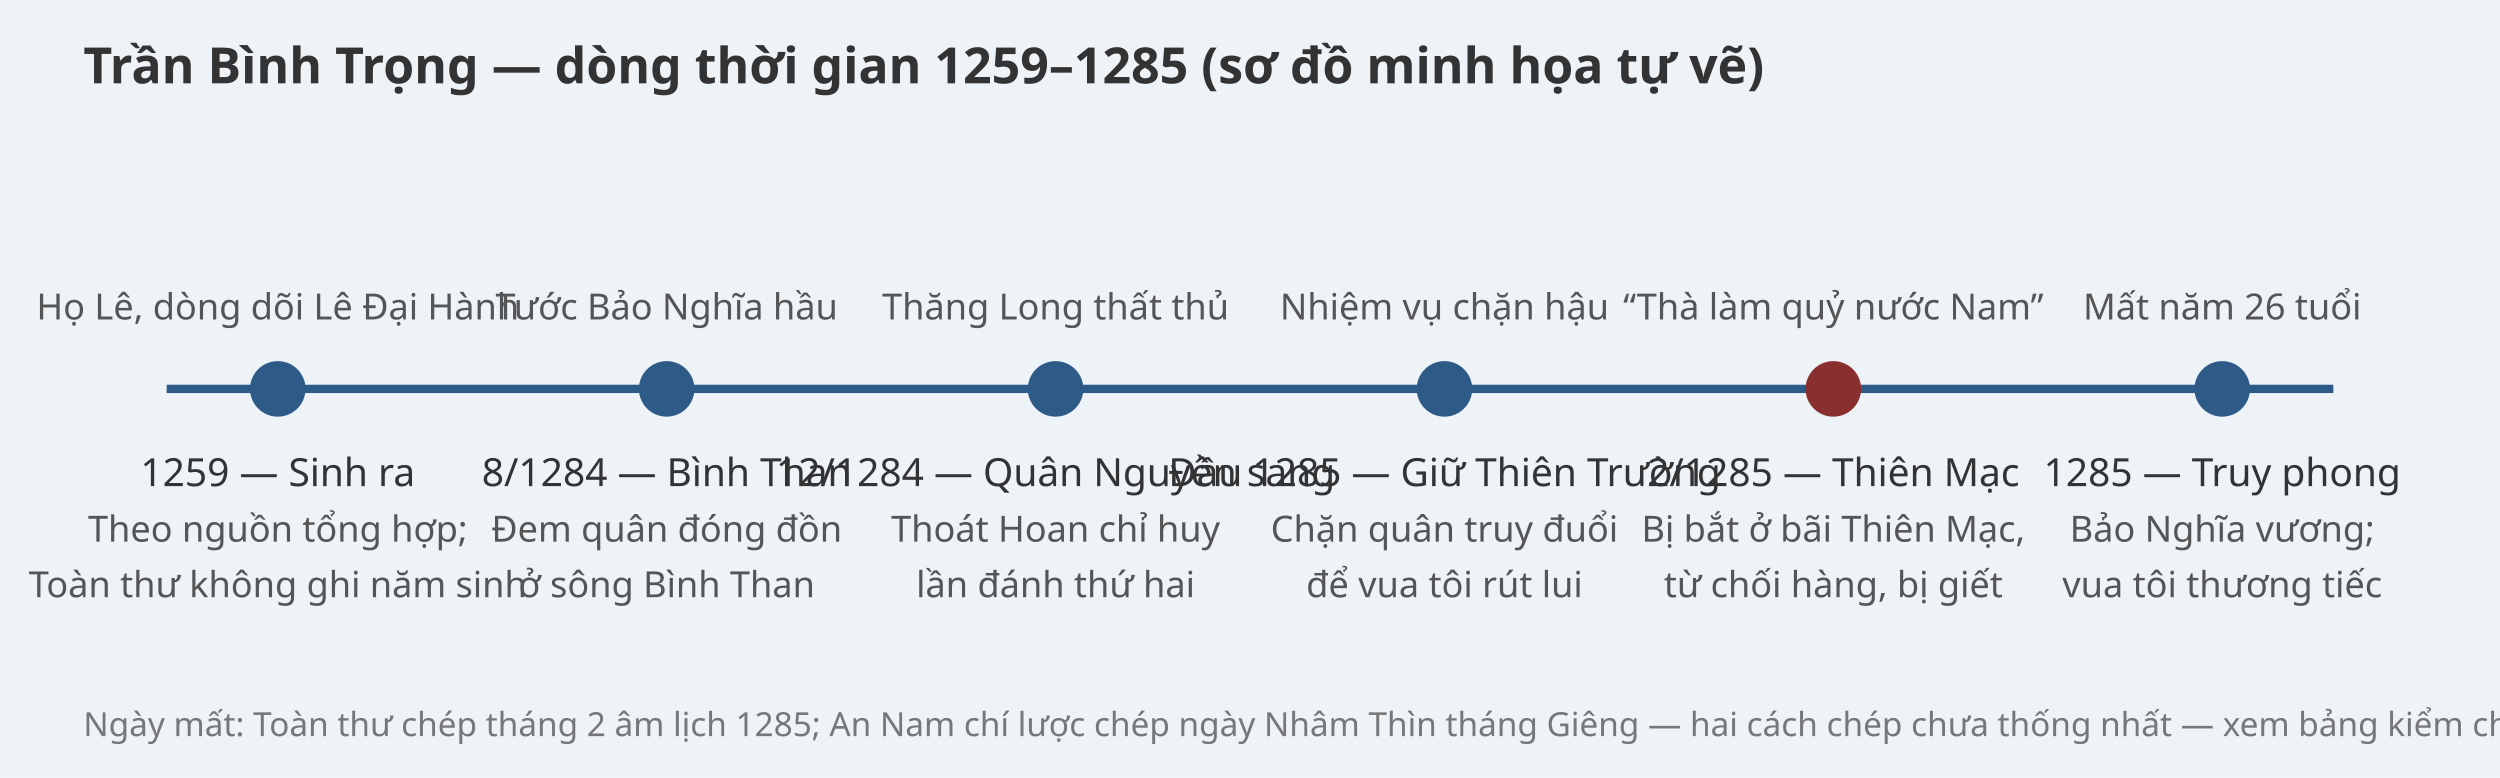
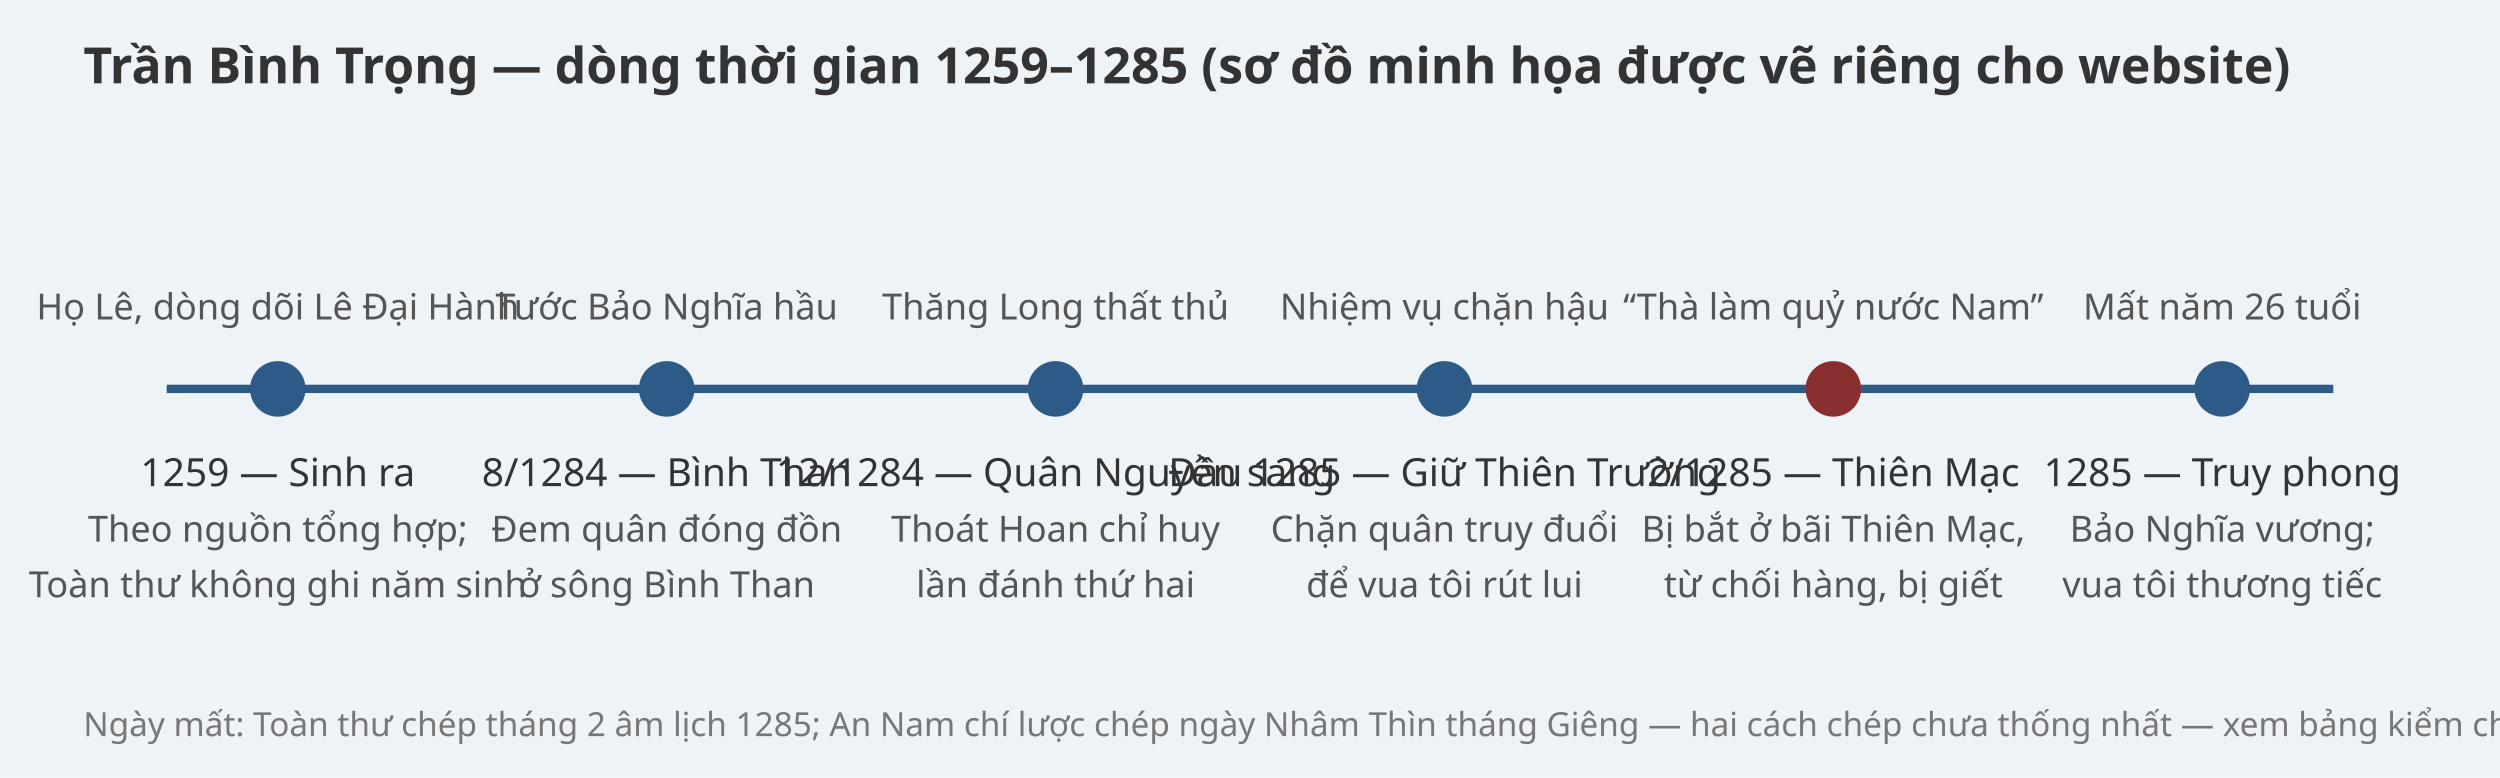
<svg xmlns="http://www.w3.org/2000/svg" width="900" height="280" viewBox="0 0 900 280" role="img" aria-label="Sơ đồ dòng thời gian Trần Bình Trọng 1259–1285">
  <rect width="900" height="280" fill="#eef3f8" />
-   <text x="30" y="30" font-family="sans-serif" font-size="18" font-weight="bold" fill="#333">Trần Bình Trọng — dòng thời gian 1259–1285 (sơ đồ minh họa tự vẽ)</text>
+   <text x="30" y="30" font-family="sans-serif" font-size="18" font-weight="bold" fill="#333">Trần Bình Trọng — dòng thời gian 1259–1285 (sơ đồ minh họa được vẽ riêng cho website)</text>
  <line x1="60" y1="140" x2="840" y2="140" stroke="#2e5a88" stroke-width="3" />
  <circle cx="100" cy="140" r="10" fill="#2e5a88" />
  <text x="100" y="175" text-anchor="middle" font-family="sans-serif" font-size="14" fill="#333">1259 — Sinh ra</text>
  <text x="100" y="195" text-anchor="middle" font-family="sans-serif" font-size="13" fill="#555">Theo nguồn tổng hợp;</text>
  <text x="100" y="215" text-anchor="middle" font-family="sans-serif" font-size="13" fill="#555">Toàn thư không ghi năm sinh</text>
  <text x="100" y="115" text-anchor="middle" font-family="sans-serif" font-size="13" fill="#555">Họ Lê, dòng dõi Lê Đại Hành</text>
  <circle cx="240" cy="140" r="10" fill="#2e5a88" />
  <text x="240" y="175" text-anchor="middle" font-family="sans-serif" font-size="14" fill="#333">8/1284 — Bình Than</text>
  <text x="240" y="195" text-anchor="middle" font-family="sans-serif" font-size="13" fill="#555">Đem quân đóng đồn</text>
  <text x="240" y="215" text-anchor="middle" font-family="sans-serif" font-size="13" fill="#555">ở sông Bình Than</text>
  <text x="240" y="115" text-anchor="middle" font-family="sans-serif" font-size="13" fill="#555">Tước Bảo Nghĩa hầu</text>
  <circle cx="380" cy="140" r="10" fill="#2e5a88" />
  <text x="380" y="175" text-anchor="middle" font-family="sans-serif" font-size="14" fill="#333">12/1284 — Quân Nguyên sang</text>
  <text x="380" y="195" text-anchor="middle" font-family="sans-serif" font-size="13" fill="#555">Thoát Hoan chỉ huy</text>
  <text x="380" y="215" text-anchor="middle" font-family="sans-serif" font-size="13" fill="#555">lần đánh thứ hai</text>
  <text x="380" y="115" text-anchor="middle" font-family="sans-serif" font-size="13" fill="#555">Thăng Long thất thủ</text>
  <circle cx="520" cy="140" r="10" fill="#2e5a88" />
  <text x="520" y="175" text-anchor="middle" font-family="sans-serif" font-size="14" fill="#333">Đầu 1285 — Giữ Thiên Trường</text>
  <text x="520" y="195" text-anchor="middle" font-family="sans-serif" font-size="13" fill="#555">Chặn quân truy đuổi</text>
  <text x="520" y="215" text-anchor="middle" font-family="sans-serif" font-size="13" fill="#555">để vua tôi rút lui</text>
  <text x="520" y="115" text-anchor="middle" font-family="sans-serif" font-size="13" fill="#555">Nhiệm vụ chặn hậu</text>
  <circle cx="660" cy="140" r="10" fill="#8a2f2f" />
  <text x="660" y="175" text-anchor="middle" font-family="sans-serif" font-size="14" fill="#333">2/1285 — Thiên Mạc</text>
  <text x="660" y="195" text-anchor="middle" font-family="sans-serif" font-size="13" fill="#555">Bị bắt ở bãi Thiên Mạc,</text>
  <text x="660" y="215" text-anchor="middle" font-family="sans-serif" font-size="13" fill="#555">từ chối hàng, bị giết</text>
  <text x="660" y="115" text-anchor="middle" font-family="sans-serif" font-size="13" fill="#555">“Thà làm quỷ nước Nam”</text>
  <circle cx="800" cy="140" r="10" fill="#2e5a88" />
  <text x="800" y="175" text-anchor="middle" font-family="sans-serif" font-size="14" fill="#333">1285 — Truy phong</text>
  <text x="800" y="195" text-anchor="middle" font-family="sans-serif" font-size="13" fill="#555">Bảo Nghĩa vương;</text>
  <text x="800" y="215" text-anchor="middle" font-family="sans-serif" font-size="13" fill="#555">vua tôi thương tiếc</text>
  <text x="800" y="115" text-anchor="middle" font-family="sans-serif" font-size="13" fill="#555">Mất năm 26 tuổi</text>
  <text x="30" y="265" font-family="sans-serif" font-size="12" fill="#777">Ngày mất: Toàn thư chép tháng 2 âm lịch 1285; An Nam chí lược chép ngày Nhâm Thìn tháng Giêng — hai cách chép chưa thống nhất — xem bảng kiểm chứng nguồn.</text>
</svg>
